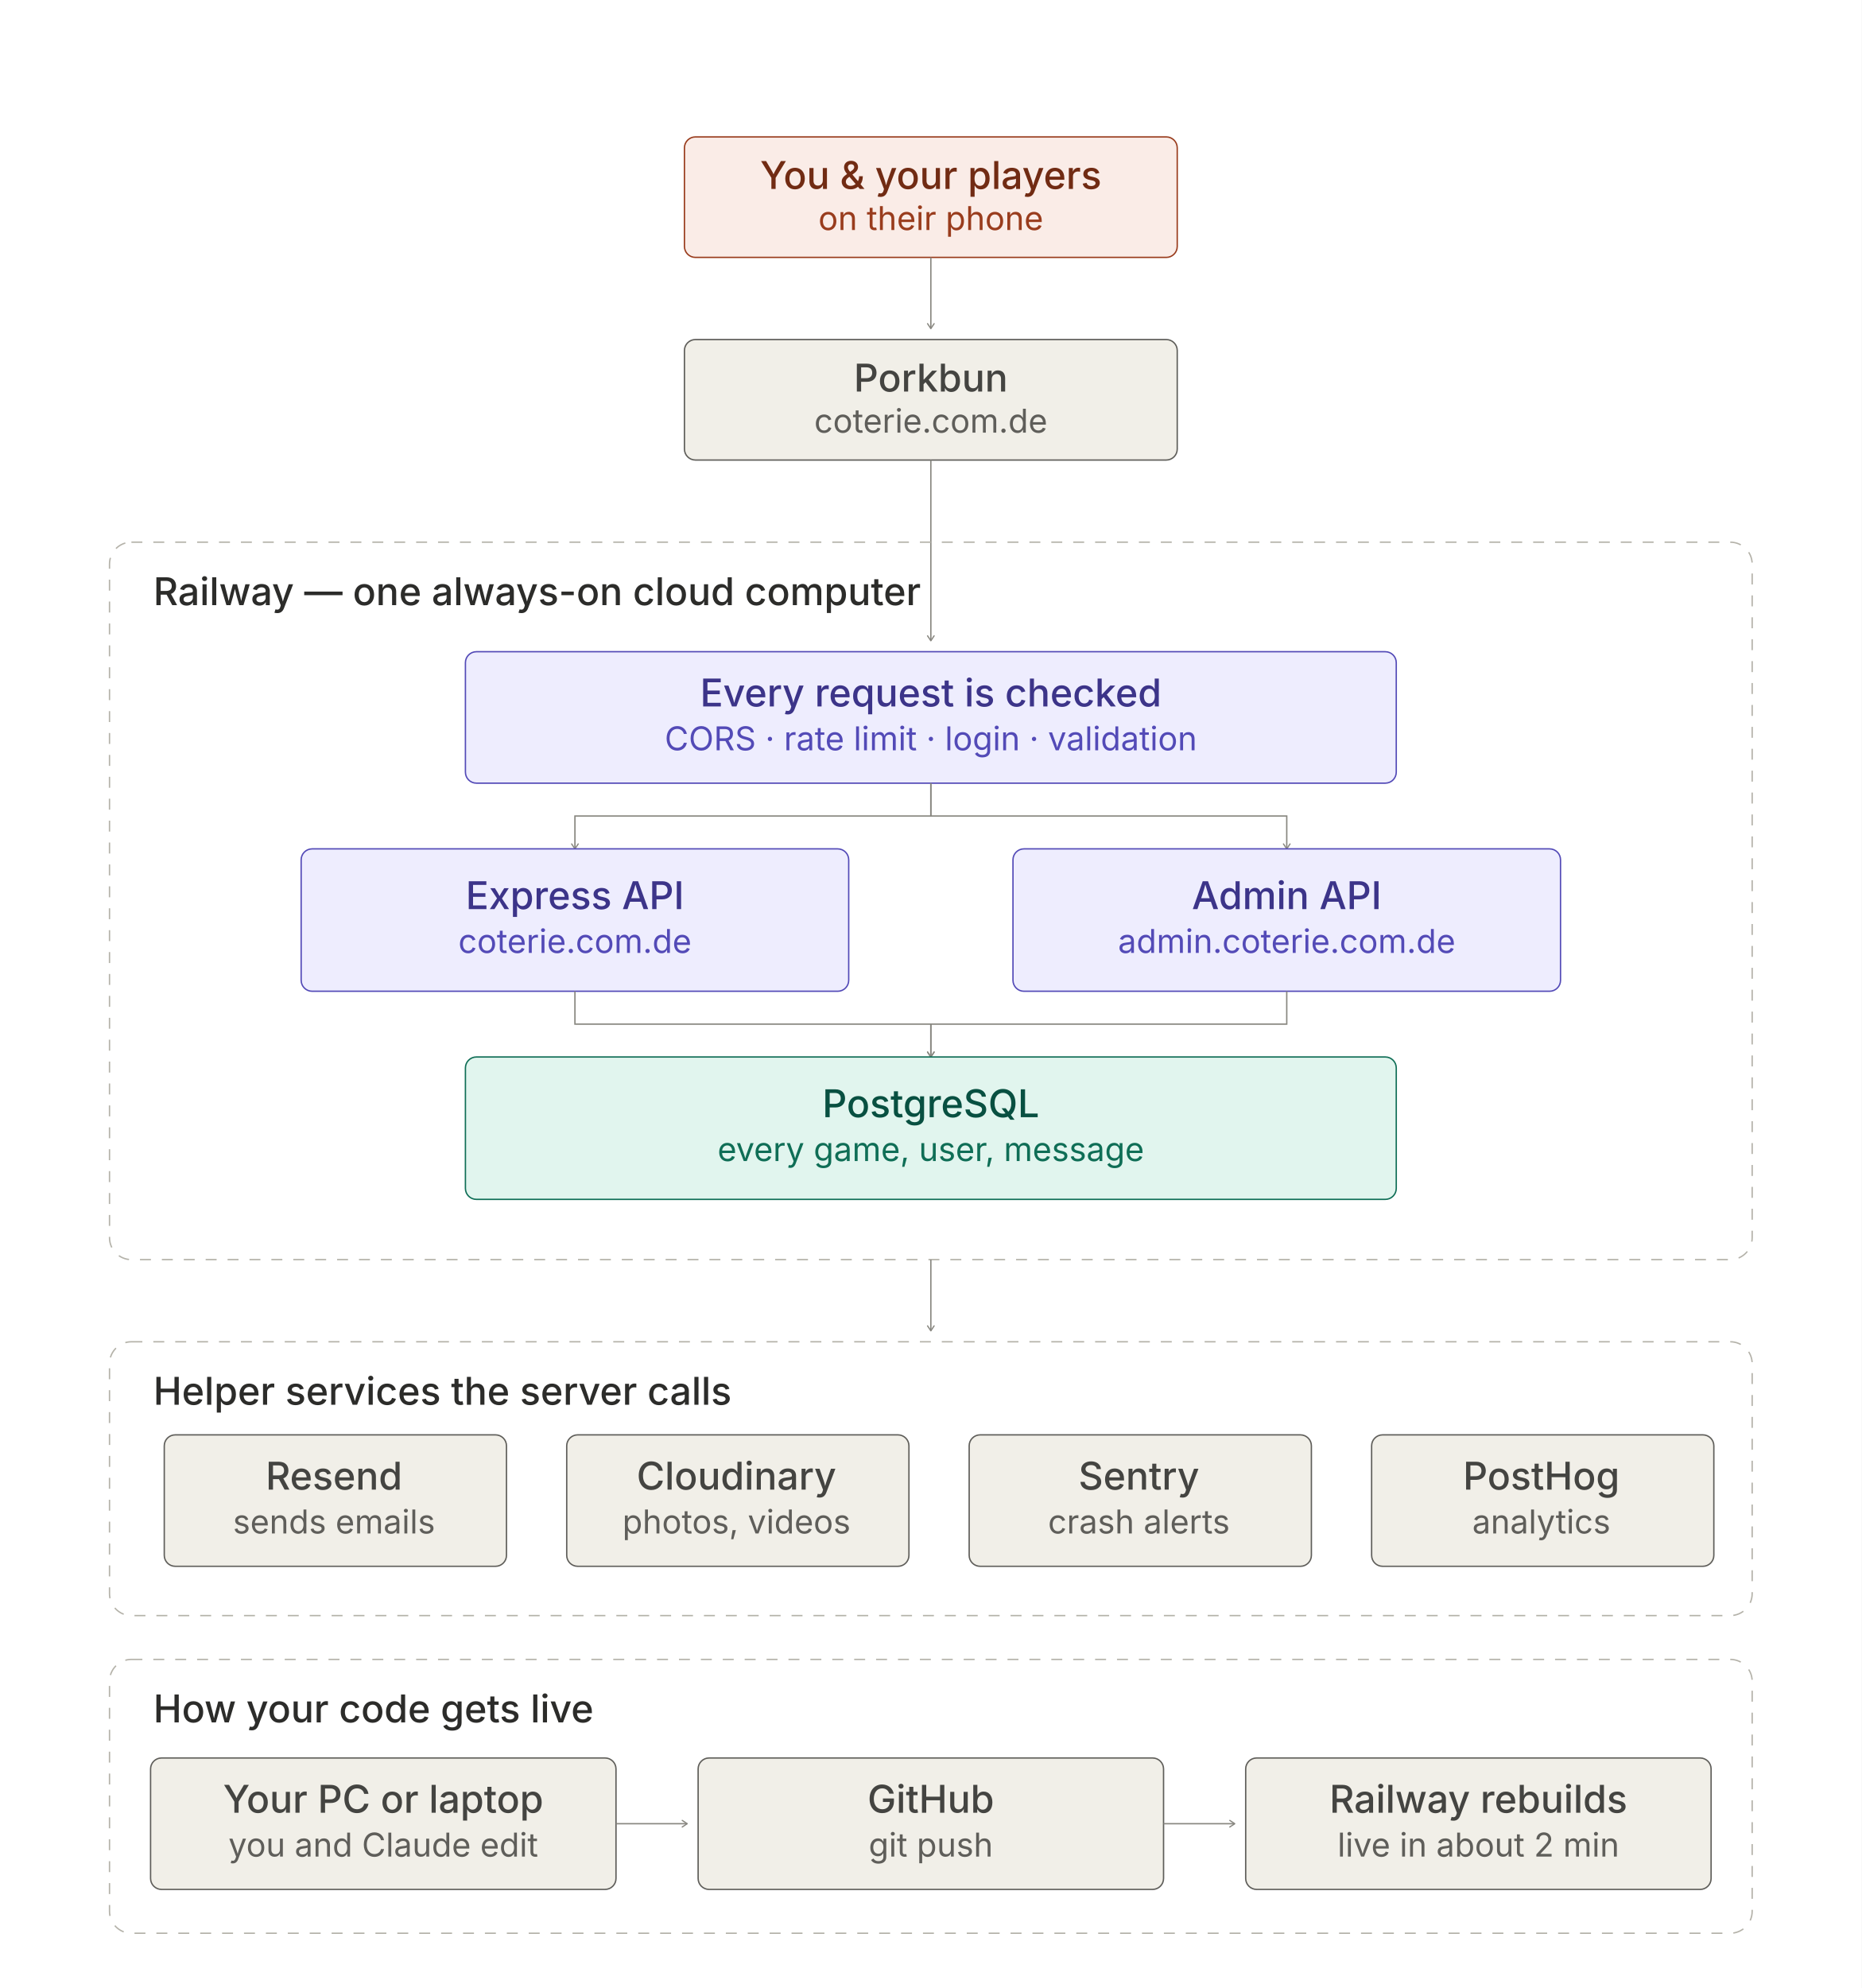
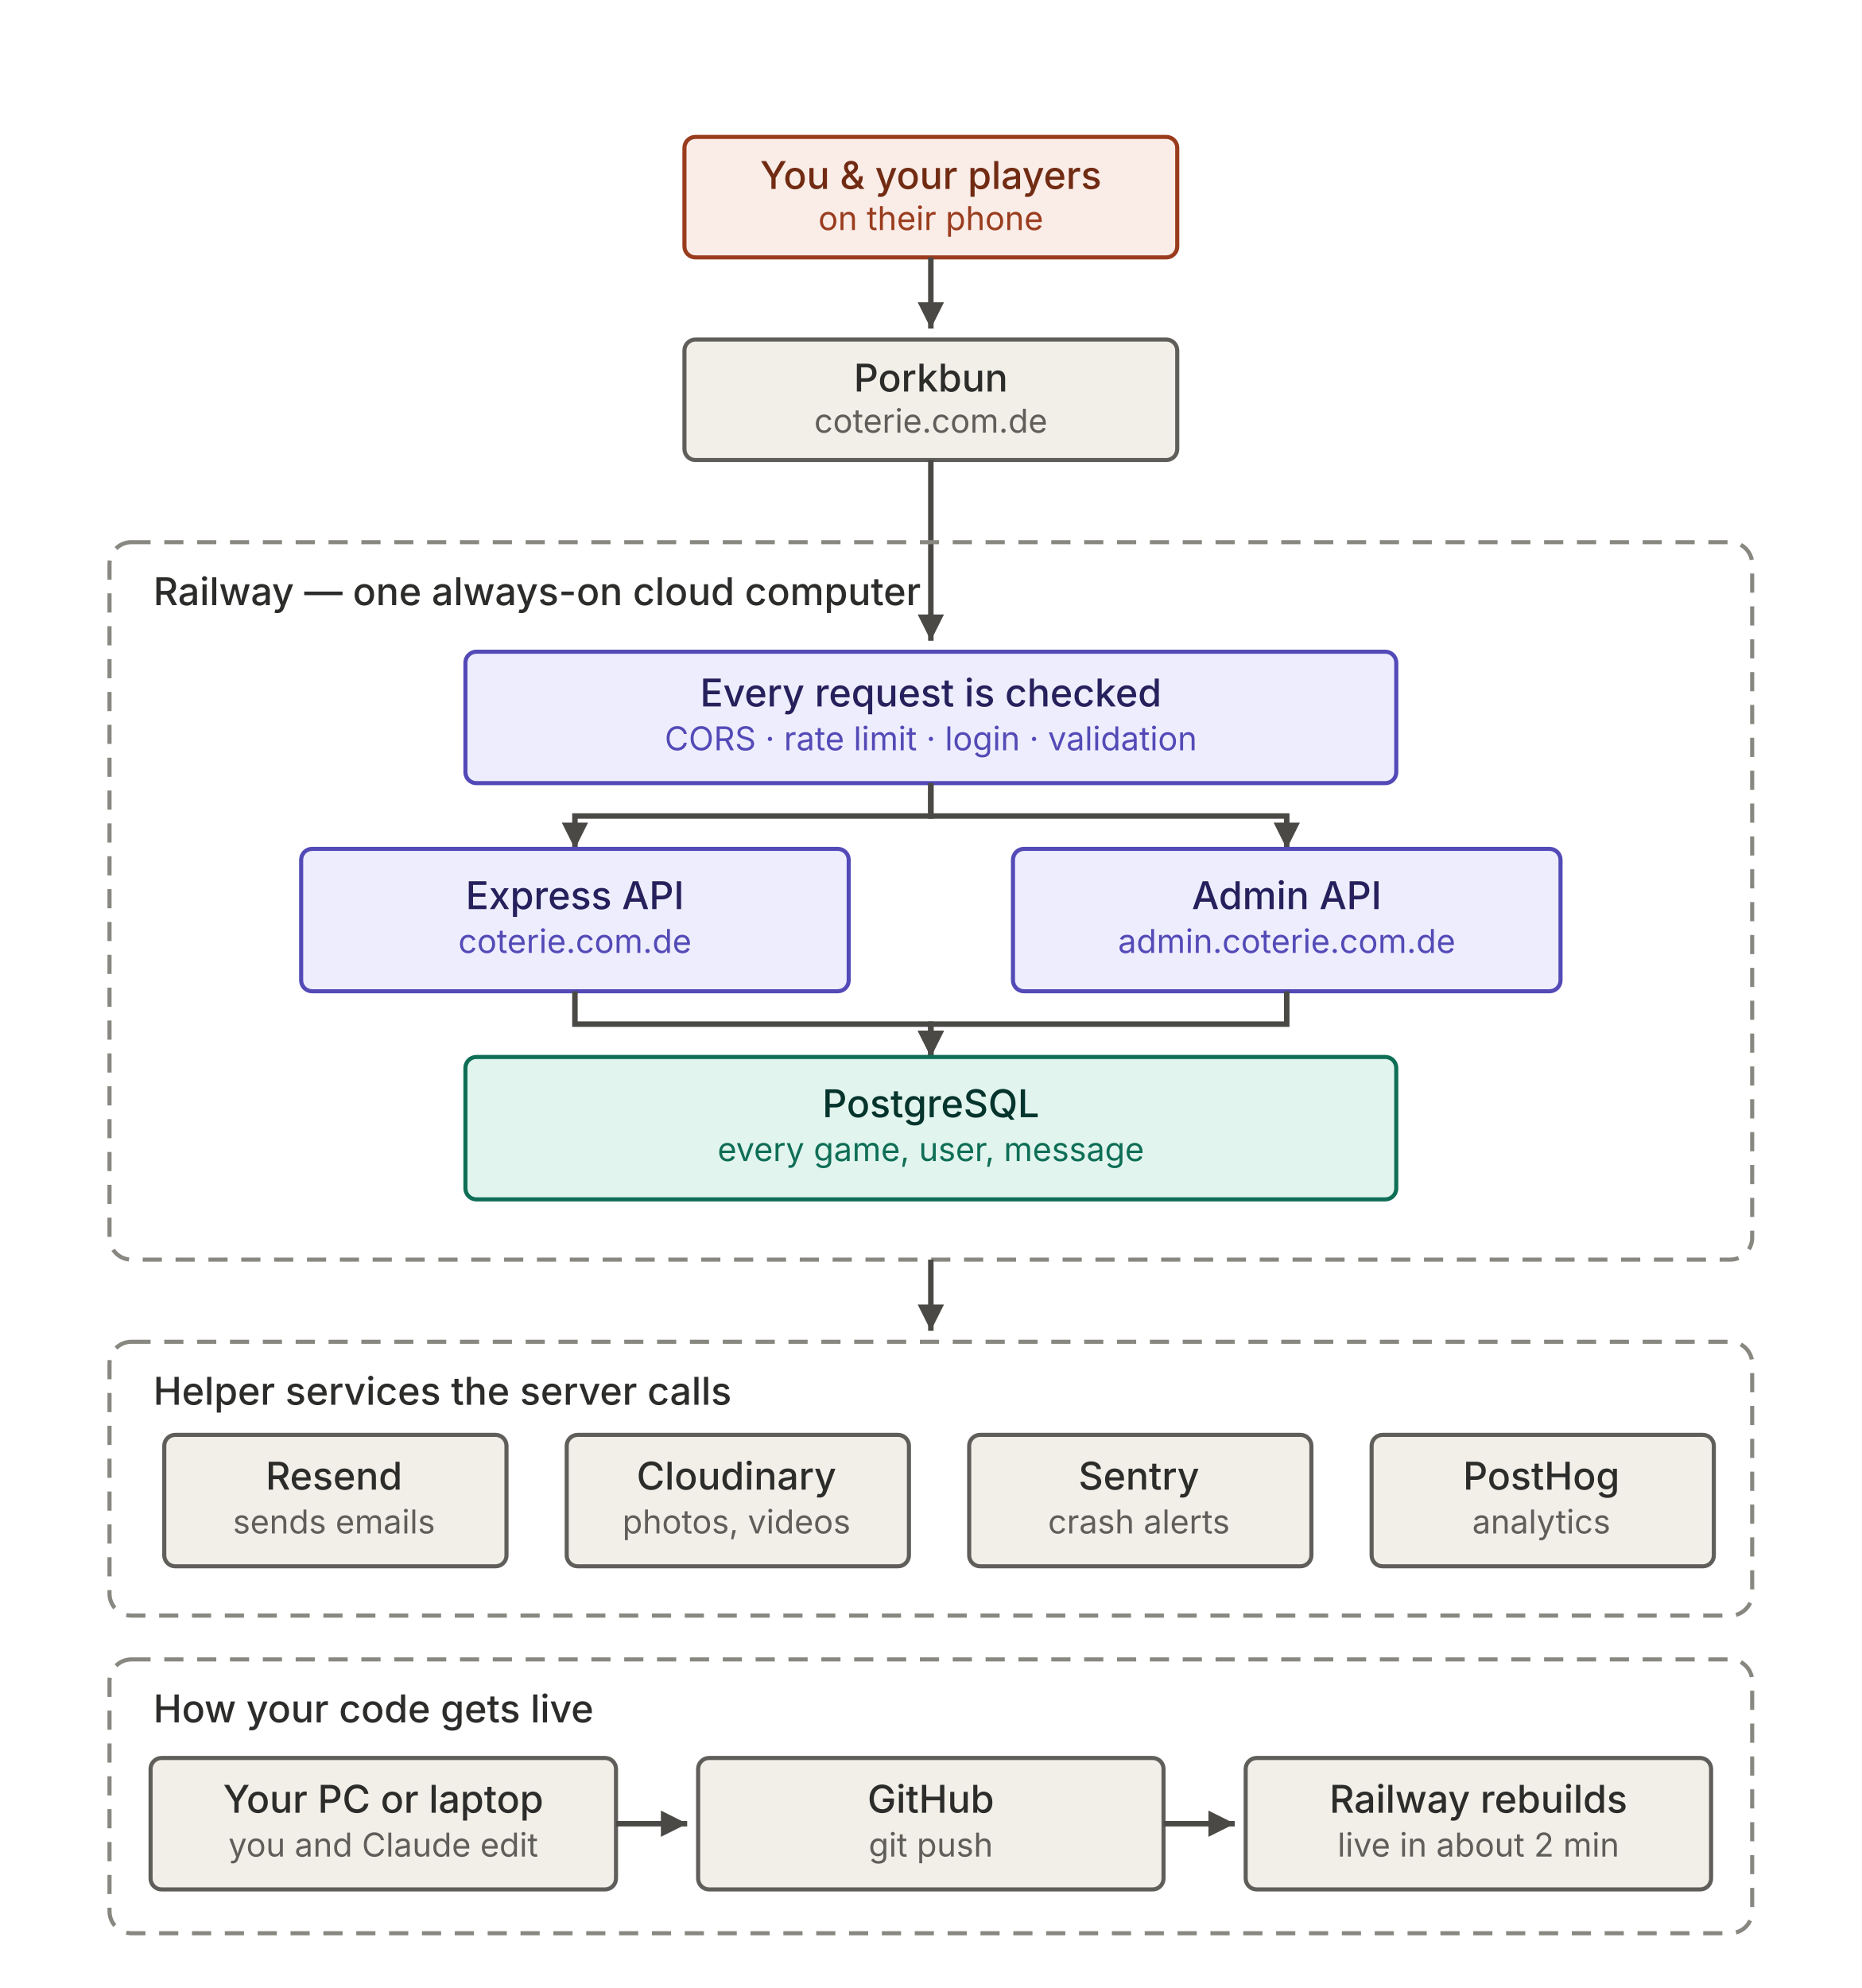
<svg xmlns="http://www.w3.org/2000/svg" width="680" height="726" viewBox="0 0 680 726" role="img" font-family="Inter, 'Segoe UI', Helvetica, Arial, sans-serif">
  <defs>
-     <marker id="arrow" viewBox="0 0 10 10" refX="8" refY="5" markerWidth="6" markerHeight="6" orient="auto-start-reverse">
-       <path d="M2 1L8 5L2 9" fill="none" stroke="#888780" stroke-width="1.5" stroke-linecap="round" stroke-linejoin="round" />
+     <marker id="arrow" viewBox="0 0 10 10" refX="9" refY="5" markerWidth="6" markerHeight="6" orient="auto-start-reverse">
+       <path d="M1 1 L9 5 L1 9 z" fill="#4A4945" />
    </marker>
  </defs>
  <rect x="0" y="0" width="680" height="726" fill="#FFFFFF" />
-   <rect x="250" y="50" width="180" height="44" rx="4" fill="#FAECE7" stroke="#993C1D" stroke-width="0.5" />
+   <rect x="250" y="50" width="180" height="44" rx="4" fill="#FAECE7" stroke="#993C1D" stroke-width="1.5" />
  <text x="340" y="69" text-anchor="middle" font-size="14" font-weight="500" fill="#712B13">You &amp; your players</text>
  <text x="340" y="84" text-anchor="middle" font-size="12" fill="#993C1D">on their phone</text>
-   <line x1="340" y1="94" x2="340" y2="120" stroke="#888780" stroke-width="0.5" marker-end="url(#arrow)" />
-   <rect x="250" y="124" width="180" height="44" rx="4" fill="#F1EFE8" stroke="#5F5E5A" stroke-width="0.5" />
-   <text x="340" y="143" text-anchor="middle" font-size="14" font-weight="500" fill="#444441">Porkbun</text>
+   <line x1="340" y1="94" x2="340" y2="120" stroke="#4A4945" stroke-width="2" marker-end="url(#arrow)" />
+   <rect x="250" y="124" width="180" height="44" rx="4" fill="#F1EFE8" stroke="#5F5E5A" stroke-width="1.5" />
+   <text x="340" y="143" text-anchor="middle" font-size="14" font-weight="500" fill="#2C2C2A">Porkbun</text>
  <text x="340" y="158" text-anchor="middle" font-size="12" fill="#5F5E5A">coterie.com.de</text>
-   <line x1="340" y1="168" x2="340" y2="234" stroke="#888780" stroke-width="0.5" marker-end="url(#arrow)" />
-   <rect x="40" y="198" width="600" height="262" rx="8" fill="none" stroke="#B4B2A9" stroke-width="0.5" stroke-dasharray="4 4" />
+   <line x1="340" y1="168" x2="340" y2="234" stroke="#4A4945" stroke-width="2" marker-end="url(#arrow)" />
+   <rect x="40" y="198" width="600" height="262" rx="8" fill="none" stroke="#888780" stroke-width="1.5" stroke-dasharray="7 5" />
  <text x="56" y="221" font-size="14" font-weight="500" fill="#2C2C2A">Railway — one always-on cloud computer</text>
-   <rect x="170" y="238" width="340" height="48" rx="4" fill="#EEEDFE" stroke="#534AB7" stroke-width="0.5" />
-   <text x="340" y="258" text-anchor="middle" font-size="14" font-weight="500" fill="#3C3489">Every request is checked</text>
+   <rect x="170" y="238" width="340" height="48" rx="4" fill="#EEEDFE" stroke="#534AB7" stroke-width="1.5" />
+   <text x="340" y="258" text-anchor="middle" font-size="14" font-weight="500" fill="#26215C">Every request is checked</text>
  <text x="340" y="274" text-anchor="middle" font-size="12" fill="#534AB7">CORS · rate limit · login · validation</text>
-   <path d="M340 286 L340 298 L210 298 L210 310" fill="none" stroke="#888780" stroke-width="0.5" marker-end="url(#arrow)" />
-   <path d="M340 286 L340 298 L470 298 L470 310" fill="none" stroke="#888780" stroke-width="0.5" marker-end="url(#arrow)" />
-   <rect x="110" y="310" width="200" height="52" rx="4" fill="#EEEDFE" stroke="#534AB7" stroke-width="0.5" />
-   <text x="210" y="332" text-anchor="middle" font-size="14" font-weight="500" fill="#3C3489">Express API</text>
+   <path d="M340 286 L340 298 L210 298 L210 310" fill="none" stroke="#4A4945" stroke-width="2" marker-end="url(#arrow)" />
+   <path d="M340 286 L340 298 L470 298 L470 310" fill="none" stroke="#4A4945" stroke-width="2" marker-end="url(#arrow)" />
+   <rect x="110" y="310" width="200" height="52" rx="4" fill="#EEEDFE" stroke="#534AB7" stroke-width="1.5" />
+   <text x="210" y="332" text-anchor="middle" font-size="14" font-weight="500" fill="#26215C">Express API</text>
  <text x="210" y="348" text-anchor="middle" font-size="12" fill="#534AB7">coterie.com.de</text>
-   <rect x="370" y="310" width="200" height="52" rx="4" fill="#EEEDFE" stroke="#534AB7" stroke-width="0.5" />
-   <text x="470" y="332" text-anchor="middle" font-size="14" font-weight="500" fill="#3C3489">Admin API</text>
+   <rect x="370" y="310" width="200" height="52" rx="4" fill="#EEEDFE" stroke="#534AB7" stroke-width="1.5" />
+   <text x="470" y="332" text-anchor="middle" font-size="14" font-weight="500" fill="#26215C">Admin API</text>
  <text x="470" y="348" text-anchor="middle" font-size="12" fill="#534AB7">admin.coterie.com.de</text>
-   <path d="M210 362 L210 374 L340 374 L340 386" fill="none" stroke="#888780" stroke-width="0.5" marker-end="url(#arrow)" />
-   <path d="M470 362 L470 374 L340 374 L340 386" fill="none" stroke="#888780" stroke-width="0.5" marker-end="url(#arrow)" />
-   <rect x="170" y="386" width="340" height="52" rx="4" fill="#E1F5EE" stroke="#0F6E56" stroke-width="0.5" />
-   <text x="340" y="408" text-anchor="middle" font-size="14" font-weight="500" fill="#085041">PostgreSQL</text>
+   <path d="M210 362 L210 374 L340 374 L340 386" fill="none" stroke="#4A4945" stroke-width="2" marker-end="url(#arrow)" />
+   <path d="M470 362 L470 374 L340 374 L340 386" fill="none" stroke="#4A4945" stroke-width="2" marker-end="url(#arrow)" />
+   <rect x="170" y="386" width="340" height="52" rx="4" fill="#E1F5EE" stroke="#0F6E56" stroke-width="1.5" />
+   <text x="340" y="408" text-anchor="middle" font-size="14" font-weight="500" fill="#04342C">PostgreSQL</text>
  <text x="340" y="424" text-anchor="middle" font-size="12" fill="#0F6E56">every game, user, message</text>
-   <line x1="340" y1="460" x2="340" y2="486" stroke="#888780" stroke-width="0.5" marker-end="url(#arrow)" />
-   <rect x="40" y="490" width="600" height="100" rx="8" fill="none" stroke="#B4B2A9" stroke-width="0.5" stroke-dasharray="4 4" />
+   <line x1="340" y1="460" x2="340" y2="486" stroke="#4A4945" stroke-width="2" marker-end="url(#arrow)" />
+   <rect x="40" y="490" width="600" height="100" rx="8" fill="none" stroke="#888780" stroke-width="1.5" stroke-dasharray="7 5" />
  <text x="56" y="513" font-size="14" font-weight="500" fill="#2C2C2A">Helper services the server calls</text>
-   <rect x="60" y="524" width="125" height="48" rx="4" fill="#F1EFE8" stroke="#5F5E5A" stroke-width="0.5" />
-   <text x="122" y="544" text-anchor="middle" font-size="14" font-weight="500" fill="#444441">Resend</text>
+   <rect x="60" y="524" width="125" height="48" rx="4" fill="#F1EFE8" stroke="#5F5E5A" stroke-width="1.5" />
+   <text x="122" y="544" text-anchor="middle" font-size="14" font-weight="500" fill="#2C2C2A">Resend</text>
  <text x="122" y="560" text-anchor="middle" font-size="12" fill="#5F5E5A">sends emails</text>
-   <rect x="207" y="524" width="125" height="48" rx="4" fill="#F1EFE8" stroke="#5F5E5A" stroke-width="0.5" />
-   <text x="269" y="544" text-anchor="middle" font-size="14" font-weight="500" fill="#444441">Cloudinary</text>
+   <rect x="207" y="524" width="125" height="48" rx="4" fill="#F1EFE8" stroke="#5F5E5A" stroke-width="1.5" />
+   <text x="269" y="544" text-anchor="middle" font-size="14" font-weight="500" fill="#2C2C2A">Cloudinary</text>
  <text x="269" y="560" text-anchor="middle" font-size="12" fill="#5F5E5A">photos, videos</text>
-   <rect x="354" y="524" width="125" height="48" rx="4" fill="#F1EFE8" stroke="#5F5E5A" stroke-width="0.5" />
-   <text x="416" y="544" text-anchor="middle" font-size="14" font-weight="500" fill="#444441">Sentry</text>
+   <rect x="354" y="524" width="125" height="48" rx="4" fill="#F1EFE8" stroke="#5F5E5A" stroke-width="1.5" />
+   <text x="416" y="544" text-anchor="middle" font-size="14" font-weight="500" fill="#2C2C2A">Sentry</text>
  <text x="416" y="560" text-anchor="middle" font-size="12" fill="#5F5E5A">crash alerts</text>
-   <rect x="501" y="524" width="125" height="48" rx="4" fill="#F1EFE8" stroke="#5F5E5A" stroke-width="0.5" />
-   <text x="563" y="544" text-anchor="middle" font-size="14" font-weight="500" fill="#444441">PostHog</text>
+   <rect x="501" y="524" width="125" height="48" rx="4" fill="#F1EFE8" stroke="#5F5E5A" stroke-width="1.5" />
+   <text x="563" y="544" text-anchor="middle" font-size="14" font-weight="500" fill="#2C2C2A">PostHog</text>
  <text x="563" y="560" text-anchor="middle" font-size="12" fill="#5F5E5A">analytics</text>
-   <rect x="40" y="606" width="600" height="100" rx="8" fill="none" stroke="#B4B2A9" stroke-width="0.5" stroke-dasharray="4 4" />
+   <rect x="40" y="606" width="600" height="100" rx="8" fill="none" stroke="#888780" stroke-width="1.5" stroke-dasharray="7 5" />
  <text x="56" y="629" font-size="14" font-weight="500" fill="#2C2C2A">How your code gets live</text>
-   <rect x="55" y="642" width="170" height="48" rx="4" fill="#F1EFE8" stroke="#5F5E5A" stroke-width="0.5" />
-   <text x="140" y="662" text-anchor="middle" font-size="14" font-weight="500" fill="#444441">Your PC or laptop</text>
+   <rect x="55" y="642" width="170" height="48" rx="4" fill="#F1EFE8" stroke="#5F5E5A" stroke-width="1.5" />
+   <text x="140" y="662" text-anchor="middle" font-size="14" font-weight="500" fill="#2C2C2A">Your PC or laptop</text>
  <text x="140" y="678" text-anchor="middle" font-size="12" fill="#5F5E5A">you and Claude edit</text>
-   <line x1="225" y1="666" x2="251" y2="666" stroke="#888780" stroke-width="0.5" marker-end="url(#arrow)" />
-   <rect x="255" y="642" width="170" height="48" rx="4" fill="#F1EFE8" stroke="#5F5E5A" stroke-width="0.5" />
-   <text x="340" y="662" text-anchor="middle" font-size="14" font-weight="500" fill="#444441">GitHub</text>
+   <line x1="225" y1="666" x2="251" y2="666" stroke="#4A4945" stroke-width="2" marker-end="url(#arrow)" />
+   <rect x="255" y="642" width="170" height="48" rx="4" fill="#F1EFE8" stroke="#5F5E5A" stroke-width="1.5" />
+   <text x="340" y="662" text-anchor="middle" font-size="14" font-weight="500" fill="#2C2C2A">GitHub</text>
  <text x="340" y="678" text-anchor="middle" font-size="12" fill="#5F5E5A">git push</text>
-   <line x1="425" y1="666" x2="451" y2="666" stroke="#888780" stroke-width="0.5" marker-end="url(#arrow)" />
-   <rect x="455" y="642" width="170" height="48" rx="4" fill="#F1EFE8" stroke="#5F5E5A" stroke-width="0.5" />
-   <text x="540" y="662" text-anchor="middle" font-size="14" font-weight="500" fill="#444441">Railway rebuilds</text>
+   <line x1="425" y1="666" x2="451" y2="666" stroke="#4A4945" stroke-width="2" marker-end="url(#arrow)" />
+   <rect x="455" y="642" width="170" height="48" rx="4" fill="#F1EFE8" stroke="#5F5E5A" stroke-width="1.5" />
+   <text x="540" y="662" text-anchor="middle" font-size="14" font-weight="500" fill="#2C2C2A">Railway rebuilds</text>
  <text x="540" y="678" text-anchor="middle" font-size="12" fill="#5F5E5A">live in about 2 min</text>
</svg>
